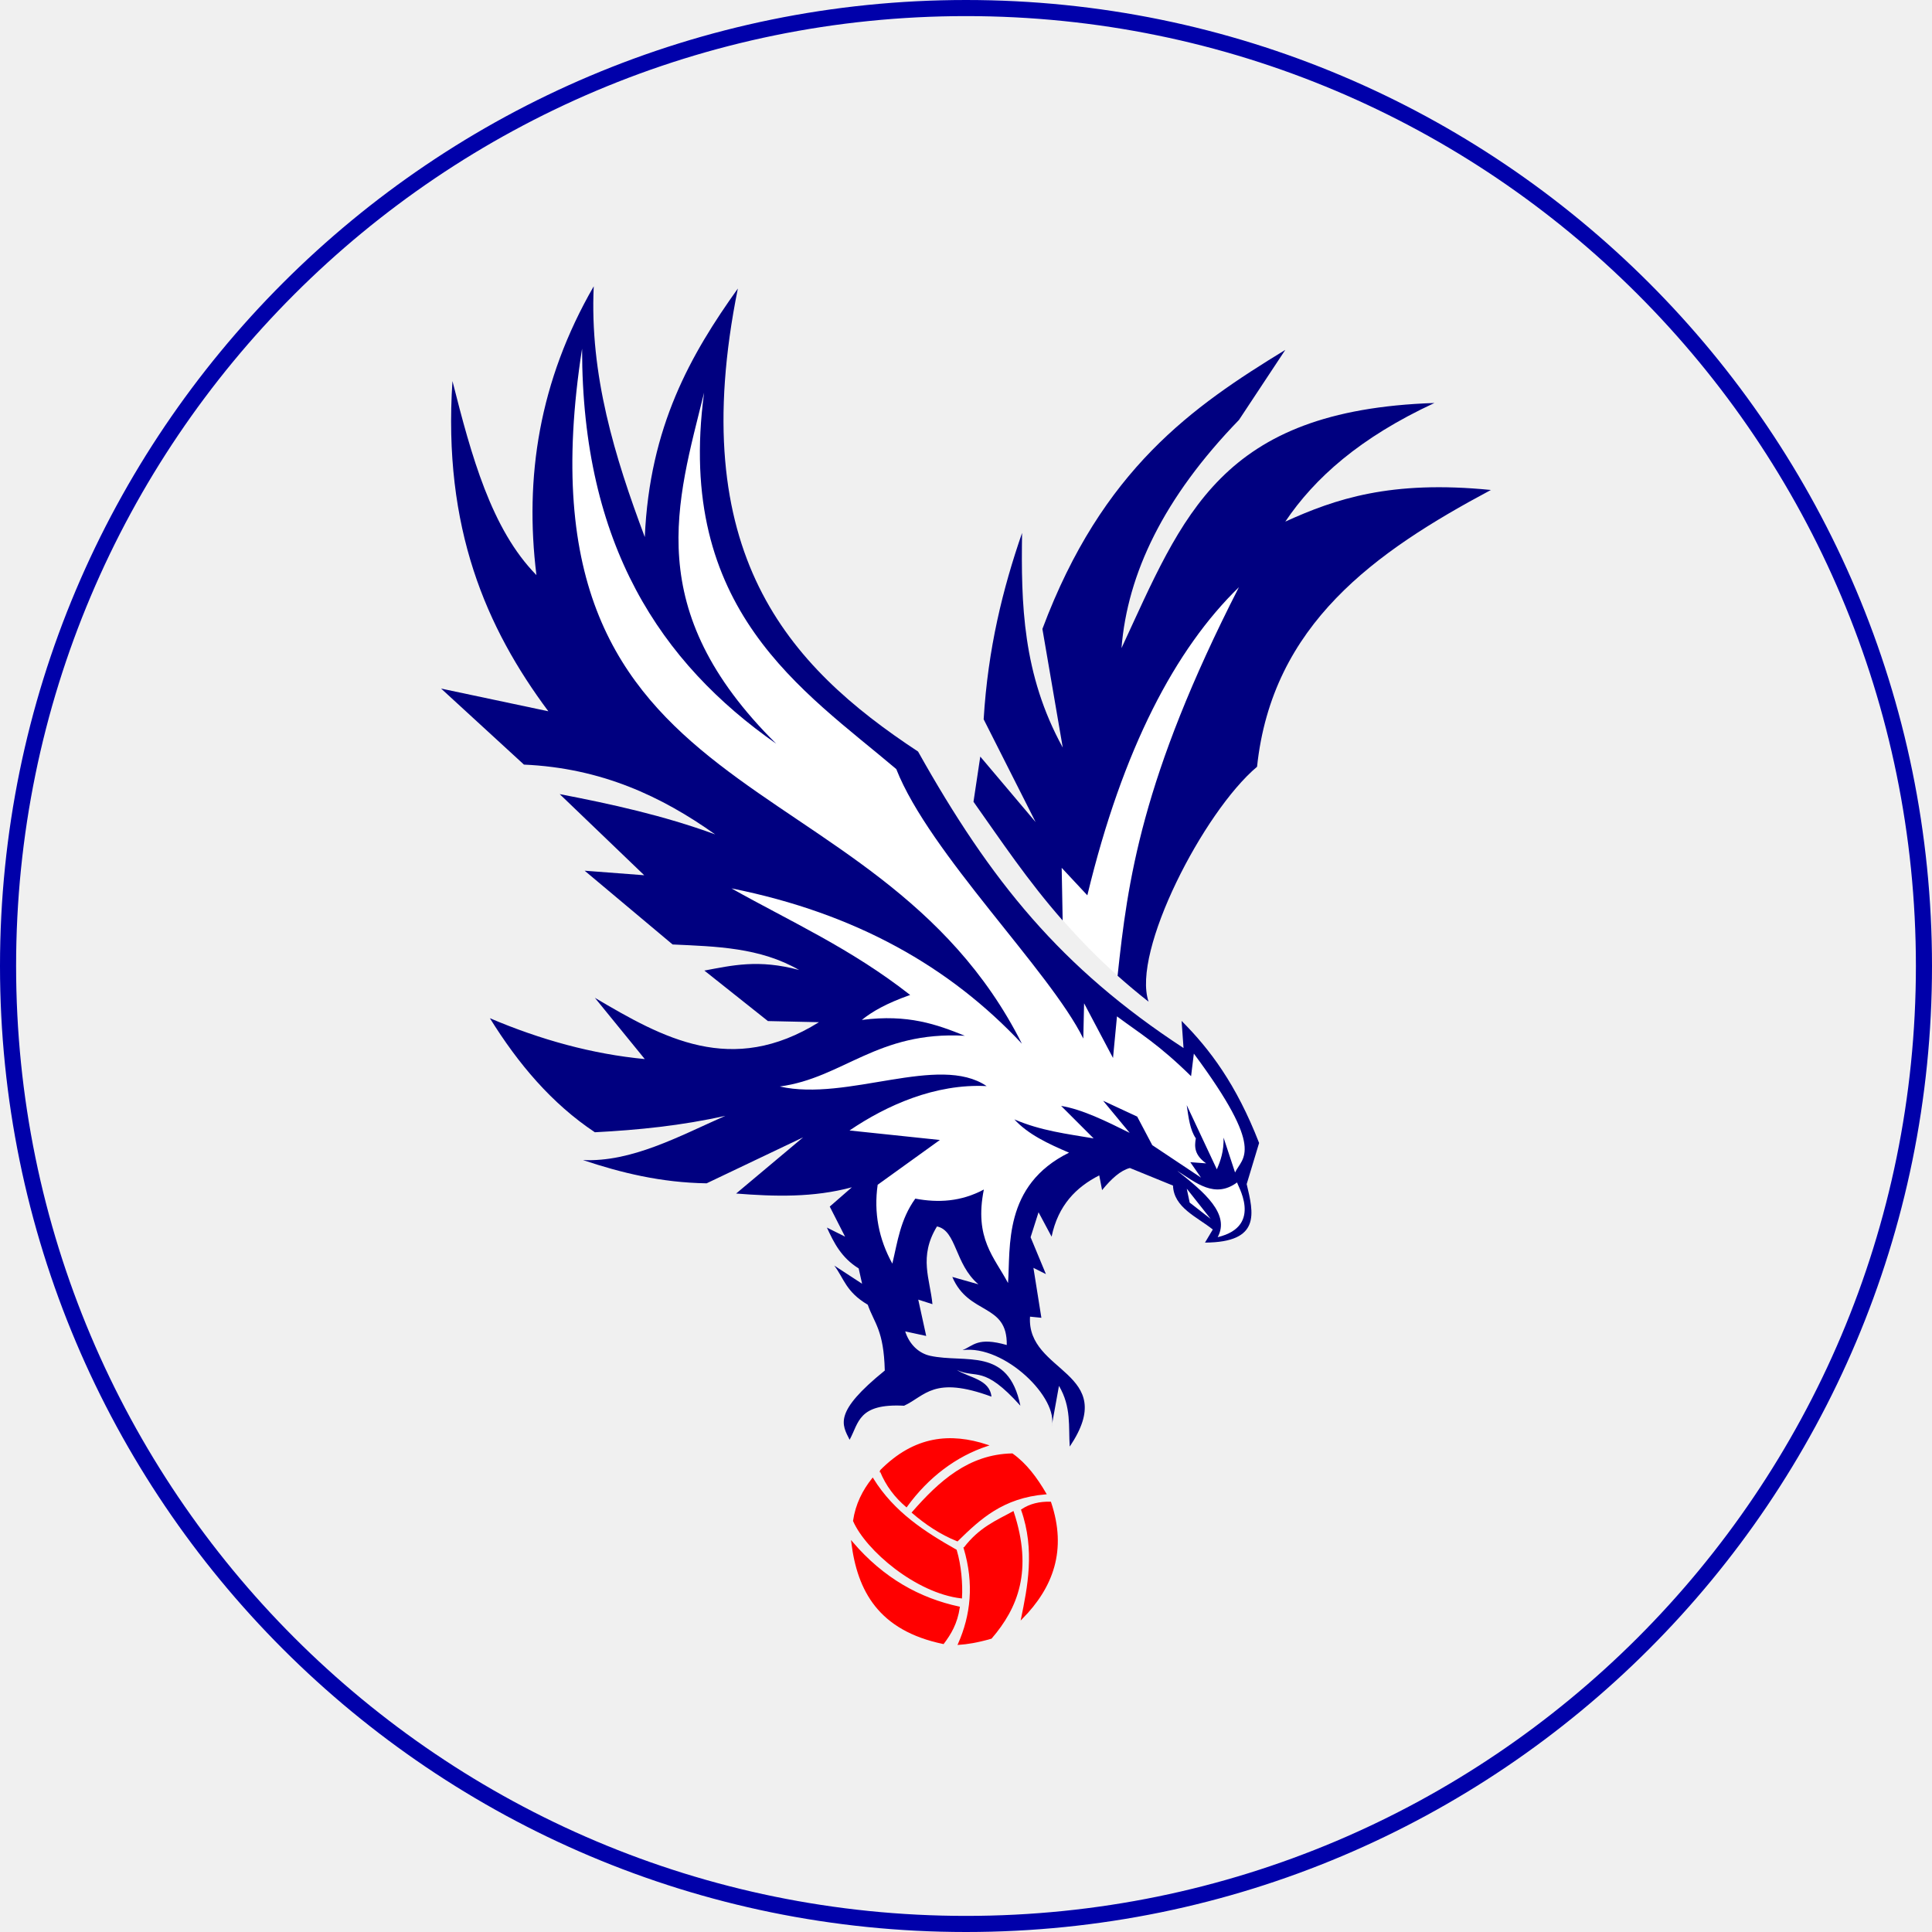
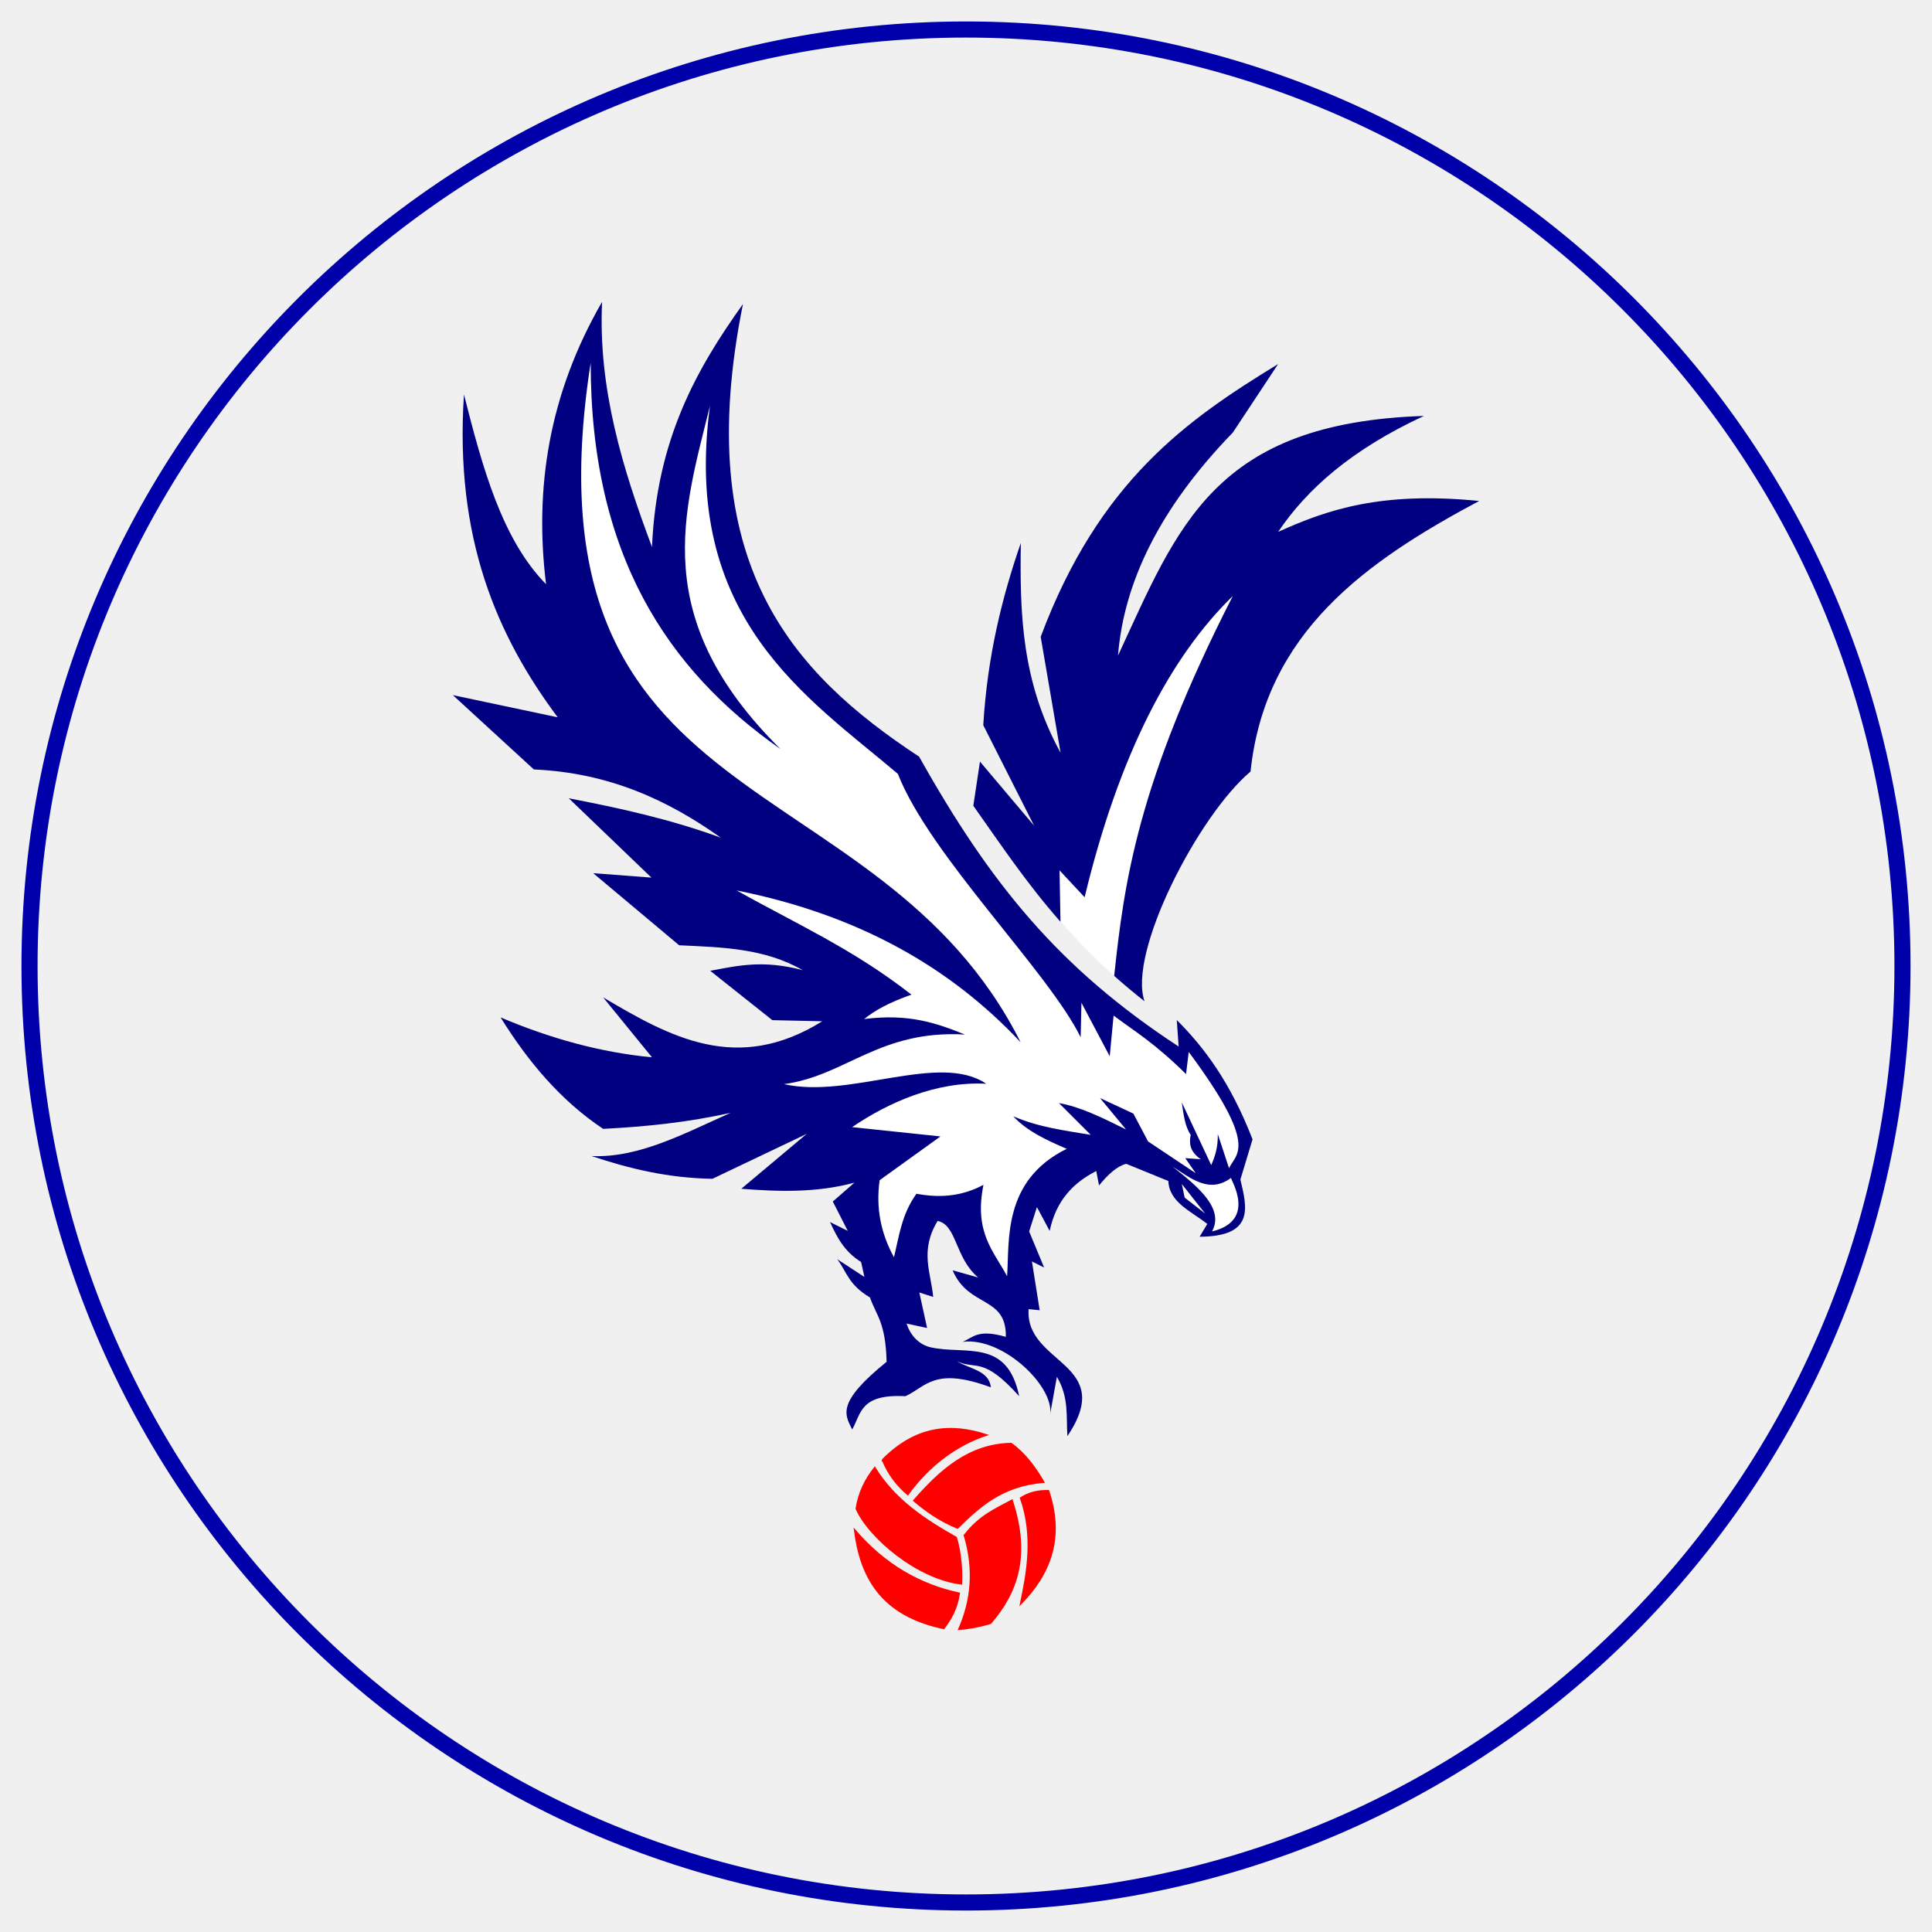
<svg xmlns="http://www.w3.org/2000/svg" id="svg2" viewBox="0 0 90.002 90" height="25.4mm" width="25.4mm" version="1.1">
  <defs id="defs4">/&gt;</defs>
-   <g id="layer1" transform="matrix(0.9285147,0,0,0.9285147,89.36016,-613.3952)">
+   <g id="layer1" transform="matrix(0.9077075,0,0,0.9077075,88.36612,-598.6256)">
    <g id="g3774" transform="matrix(0.2723,0,0,0.2723,-38.764,677.73)">
      <text id="text3706" style="font-size:40px;line-height:125%;font-family:sans-serif;letter-spacing:0px;word-spacing:0px;fill:#000000" line-height="125%" font-size="40px" y="116.996" x="236.142" xml:space="preserve">
        <tspan id="tspan3710" y="116.996" x="236.142" />
      </text>
      <path id="path3726" d="m -75.124,-9.692 c -9.834,48.763 9.167,69.494 33.203,85.328 13.393,23.882 26.312,39.85 48.912,54.624 L 6.634,125.262 c 5.151,5.151 10.075,11.666 14.281,22.492 l -2.288,7.573 c 1.255,5.316 2.708,10.729 -7.683,10.783 l 1.439,-2.414 c -2.883,-2.31 -7.192,-4.03 -7.332,-8.09 l -7.945,-3.241 c -1.708,0.435 -3.415,1.974 -5.122,4.077 l -0.523,-2.718 c -4.269,2.177 -7.569,5.501 -8.781,11.29 l -2.404,-4.495 -1.464,4.6 2.822,6.795 -2.3,-1.15 1.464,9.199 -2.091,-0.209 c -0.68,10.455 16.66,10.034 7.318,23.939 -0.26,-3.678 0.338,-7.249 -1.986,-11.186 l -1.359,7.527 c 1.416,-5.194 -8.638,-15.134 -16.413,-14.113 2.017,-0.799 2.764,-2.477 8.154,-0.941 0.13,-7.781 -7,-5.413 -10.036,-12.545 l 4.809,1.359 c -4.394,-3.736 -3.994,-9.901 -7.631,-10.663 -3.426,5.613 -1.259,9.735 -0.836,14.322 l -2.614,-0.836 1.464,6.691 -3.868,-0.836 c 0.764,2.408 2.514,4.039 4.6,4.495 6.526,1.427 14.39,-1.729 16.622,9.199 -6.851,-7.637 -8.077,-4.891 -11.708,-6.586 2.327,1.462 6.039,1.712 6.377,4.913 -10.675,-3.935 -12.193,-0.121 -16.099,1.673 -8.487,-0.447 -8.316,3.153 -10.036,6.272 -1.429,-2.847 -2.999,-5.077 6.481,-12.754 -0.186,-7.479 -1.937,-8.7 -3.136,-12.126 -4.055,-2.404 -4.356,-4.809 -6.168,-7.213 l 5.122,3.345 -0.627,-2.822 c -3.197,-1.975 -4.57,-4.732 -5.854,-7.527 l 3.345,1.673 -2.822,-5.541 4.077,-3.554 c -7.109,1.917 -14.217,1.711 -21.326,1.15 l 12.336,-10.349 -17.772,8.468 c -8.408,-0.13 -15.766,-1.94 -22.789,-4.286 8.941,0.404 17.563,-4.305 26.239,-8.154 -8.015,1.802 -16.029,2.618 -24.044,3.032 -7.983,-5.314 -14.138,-12.639 -19.34,-21.012 9.379,3.988 18.882,6.605 28.539,7.527 l -9.199,-11.29 c 12.562,7.417 25.187,14.522 41.293,4.495 l -9.409,-0.209 -11.708,-9.304 c 5.079,-0.94 9.952,-2.131 17.458,-0.105 -7.215,-4.162 -15.286,-4.33 -23.312,-4.704 l -16.203,-13.59 10.977,0.836 -15.576,-14.949 c 9.548,1.842 19.096,3.928 28.644,7.422 -9.86,-7.006 -20.956,-12.227 -35.229,-12.858 l -15.263,-14.008 19.758,4.181 c -11.44,-15.347 -19.454,-33.738 -17.667,-60.841 3.483,13.759 7.162,27.302 15.472,35.752 -2.218,-17.966 0.473,-35.736 10.558,-53.21 -0.764,16.302 3.844,31.365 9.409,46.206 0.883,-20.405 8.486,-33.67 17.15,-45.806 z" style="fill:#000080;fill-rule:evenodd" />
      <g id="g10" style="fill:#ffffff;fill-rule:evenodd">
        <path id="path3728" d="m 5.793,152.86 c 3.527,2.246 6.978,5.2 11.081,2.153 -0.244,0.145 5.049,8.028 -3.589,10.094 2.287,-4.234 -2.382,-8.248 -7.492,-12.247 z" />
        <path id="path3730" d="m 7.588,156.18 0.538,2.557 3.858,3.006 z" />
        <path id="path3732" d="m 7.578,140.78 5.549,11.827 c 0.694,-1.596 1.299,-3.304 1.241,-5.841 l 2.117,6.425 c 1.318,-2.845 5.764,-3.916 -7.593,-21.903 l -0.511,4.162 c -6.082,-5.971 -9.46,-7.886 -13.653,-11.024 l -0.73,7.666 -5.33,-10.075 -0.146,6.498 c -6.118,-12.44 -28.388,-34.19 -34.458,-49.65 -17.064,-14.47 -40.787,-29.297 -35.41,-69.358 -4.953,20.118 -11.677,39.964 13.288,64.685 -21.283,-14.904 -35.771,-36.6 -35.771,-72.789 -13.603,87.287 53.996,74.328 81.039,128.06 -13.229,-14.127 -30.562,-24.025 -53.515,-28.619 10.976,6.17 21.951,11.04 32.927,19.639 -4.359,1.533 -7.02,3.066 -8.907,4.599 8.52,-1.097 13.828,0.838 18.982,2.92 -16.147,-0.911 -22.421,7.777 -34.095,9.345 12.437,2.83 29.309,-6.067 38.11,-0.073 -9.496,-0.481 -18.492,3.574 -25.261,8.177 l 16.646,1.752 -11.462,8.25 c -0.733,5.131 0.191,9.97 2.701,14.529 0.974,-4.035 1.458,-8.119 4.234,-11.973 4.21,0.789 8.42,0.576 12.63,-1.679 -1.817,9.044 1.96,12.495 4.454,17.23 0.486,-6.533 -0.958,-18.012 11.243,-24.02 -3.833,-1.637 -7.555,-3.37 -10.075,-6.133 4.867,2.103 9.735,2.674 14.602,3.504 l -5.987,-5.987 c 3.961,0.658 8.298,2.819 12.63,4.965 l -4.892,-5.914 6.279,2.92 2.774,5.257 8.98,5.987 -1.971,-2.847 2.92,0.219 c -2.168,-1.54 -2.179,-3.07 -1.9,-4.61 -1.067,-1.53 -1.353,-3.85 -1.679,-6.13 z" />
      </g>
      <g id="g3744" transform="translate(-160,0)" style="fill-rule:evenodd">
        <path id="path3734" d="m 177.19,45.349 c -11.676,11.344 -21.405,29.693 -27.932,56.773 l -4.727,-5.066 0.178,9.611 c 3.047,3.474 6.402,6.94 10.125,10.264 1.856,-17.351 4.314,-36.281 22.355,-71.582 z" style="fill:#ffffff" />
        <path id="path3719" d="m 185.74,1.628 c -17.029,10.418 -33.714,21.931 -44.752,51.412 l 3.748,21.855 c -7.436,-13.535 -7.683,-26.556 -7.494,-39.547 -3.548,10.259 -6.294,21.321 -7.078,34.344 l 9.576,18.941 -10.199,-12.072 -1.25,8.326 c 5.148,7.266 9.956,14.507 16.428,21.867 l -0.18,-9.699 4.727,5.066 c 6.527,-27.08 16.256,-45.43 27.932,-56.773 -18.047,35.312 -20.501,54.242 -22.357,71.598 1.783,1.586 3.679,3.179 5.715,4.783 -3.189,-9.174 10.119,-34.998 19.982,-43.295 2.764,-26.209 21.694,-39.579 43.086,-50.996 -18.488,-1.849 -28.693,1.661 -37.883,5.828 5.412,-8.034 13.755,-15.483 27.477,-21.855 -39.536,1.312 -46.311,20.731 -57.658,45.168 1.099,-13.749 7.788,-27.743 21.648,-42.047 l 8.533,-12.904 z" style="fill:#000080" />
      </g>
-       <g id="g18" style="fill:#ff0000;fill-rule:evenodd;stroke:#ff0000;stroke-width:0.269">
-         <path id="path3748" d="m -48.835,208.16 c 1.123,2.768 2.787,4.858 4.771,6.55 3.97,-5.479 9.111,-9.33 14.878,-11.239 -6.739,-2.216 -13.34,-1.692 -19.649,4.69 z" style="stroke-width:0.269" />
-         <path id="path3750" d="m -42.932,215.84 c 4.979,-5.7 10.393,-10.593 18.355,-10.754 2.543,1.807 4.46,4.398 6.145,7.277 -7.92,0.66 -12.129,4.617 -16.252,8.652 -3.102,-1.254 -5.791,-3.06 -8.248,-5.175 z" style="stroke-width:0.269" />
-         <path id="path3752" d="m -22.799,215.36 c 1.523,-1.022 3.301,-1.43 5.256,-1.375 2.949,8.761 0.404,15.599 -5.256,21.347 0.561,-2.756 1.217,-5.908 1.401,-9.302 0.183,-3.368 -0.1,-6.974 -1.401,-10.67 z" style="stroke-width:0.269" />
-         <path id="path3754" d="m -33.391,222.39 c 2.841,-3.722 5.929,-4.963 8.975,-6.63 3.539,10.742 0.776,17.607 -4.043,23.206 -2.627,0.757 -4.427,1.018 -5.984,1.132 2.345,-5.304 3.013,-11.112 1.051,-17.708 z" style="stroke-width:0.269" />
-         <path id="path3756" d="m -53.767,217.38 c 0.451,-3.059 1.734,-5.564 3.477,-7.762 3.869,6.258 9.58,9.9 15.363,13.18 0.84,2.799 1.111,6.22 0.97,8.733 -8.276,-0.959 -17.447,-8.762 -19.81,-14.15 z" style="stroke-width:0.269" />
-         <path id="path3758" d="m -54.091,221.34 c 1.109,8.897 4.987,16.133 16.818,18.597 1.293,-1.727 2.47,-3.627 2.911,-6.63 -7.282,-1.572 -13.956,-5.225 -19.729,-11.967 z" style="stroke-width:0.269" />
+       <g id="g18" style="fill:#ff0000;fill-rule:evenodd;stroke:#ff0000;stroke-width:0.275">
+         <path id="path3748" d="m -48.835,208.16 c 1.123,2.768 2.787,4.858 4.771,6.55 3.97,-5.479 9.111,-9.33 14.878,-11.239 -6.739,-2.216 -13.34,-1.692 -19.649,4.69 z" style="stroke-width:0.275" />
+         <path id="path3750" d="m -42.932,215.84 c 4.979,-5.7 10.393,-10.593 18.355,-10.754 2.543,1.807 4.46,4.398 6.145,7.277 -7.92,0.66 -12.129,4.617 -16.252,8.652 -3.102,-1.254 -5.791,-3.06 -8.248,-5.175 z" style="stroke-width:0.275" />
+         <path id="path3752" d="m -22.799,215.36 c 1.523,-1.022 3.301,-1.43 5.256,-1.375 2.949,8.761 0.404,15.599 -5.256,21.347 0.561,-2.756 1.217,-5.908 1.401,-9.302 0.183,-3.368 -0.1,-6.974 -1.401,-10.67 z" style="stroke-width:0.275" />
+         <path id="path3754" d="m -33.391,222.39 c 2.841,-3.722 5.929,-4.963 8.975,-6.63 3.539,10.742 0.776,17.607 -4.043,23.206 -2.627,0.757 -4.427,1.018 -5.984,1.132 2.345,-5.304 3.013,-11.112 1.051,-17.708 z" style="stroke-width:0.275" />
+         <path id="path3756" d="m -53.767,217.38 c 0.451,-3.059 1.734,-5.564 3.477,-7.762 3.869,6.258 9.58,9.9 15.363,13.18 0.84,2.799 1.111,6.22 0.97,8.733 -8.276,-0.959 -17.447,-8.762 -19.81,-14.15 z" style="stroke-width:0.275" />
+         <path id="path3758" d="m -54.091,221.34 c 1.109,8.897 4.987,16.133 16.818,18.597 1.293,-1.727 2.47,-3.627 2.911,-6.63 -7.282,-1.572 -13.956,-5.225 -19.729,-11.967 z" style="stroke-width:0.275" />
      </g>
    </g>
  </g>
-   <ellipse style="opacity:1;fill:none;fill-opacity:1;stroke:#0000aa;stroke-width:0.75;stroke-linecap:round;stroke-linejoin:round;stroke-miterlimit:4;stroke-dasharray:none;stroke-opacity:1" id="path3354" cx="45.001" cy="45" rx="44.626" ry="44.626" />
+   <ellipse style="opacity:1;fill:none;fill-opacity:1;stroke:#0000aa;stroke-width:0.75;stroke-linecap:round;stroke-linejoin:round;stroke-miterlimit:4;stroke-dasharray:none;stroke-opacity:1" id="path3354" cx="45.001" cy="45" rx="43.626" ry="43.626" />
</svg>
